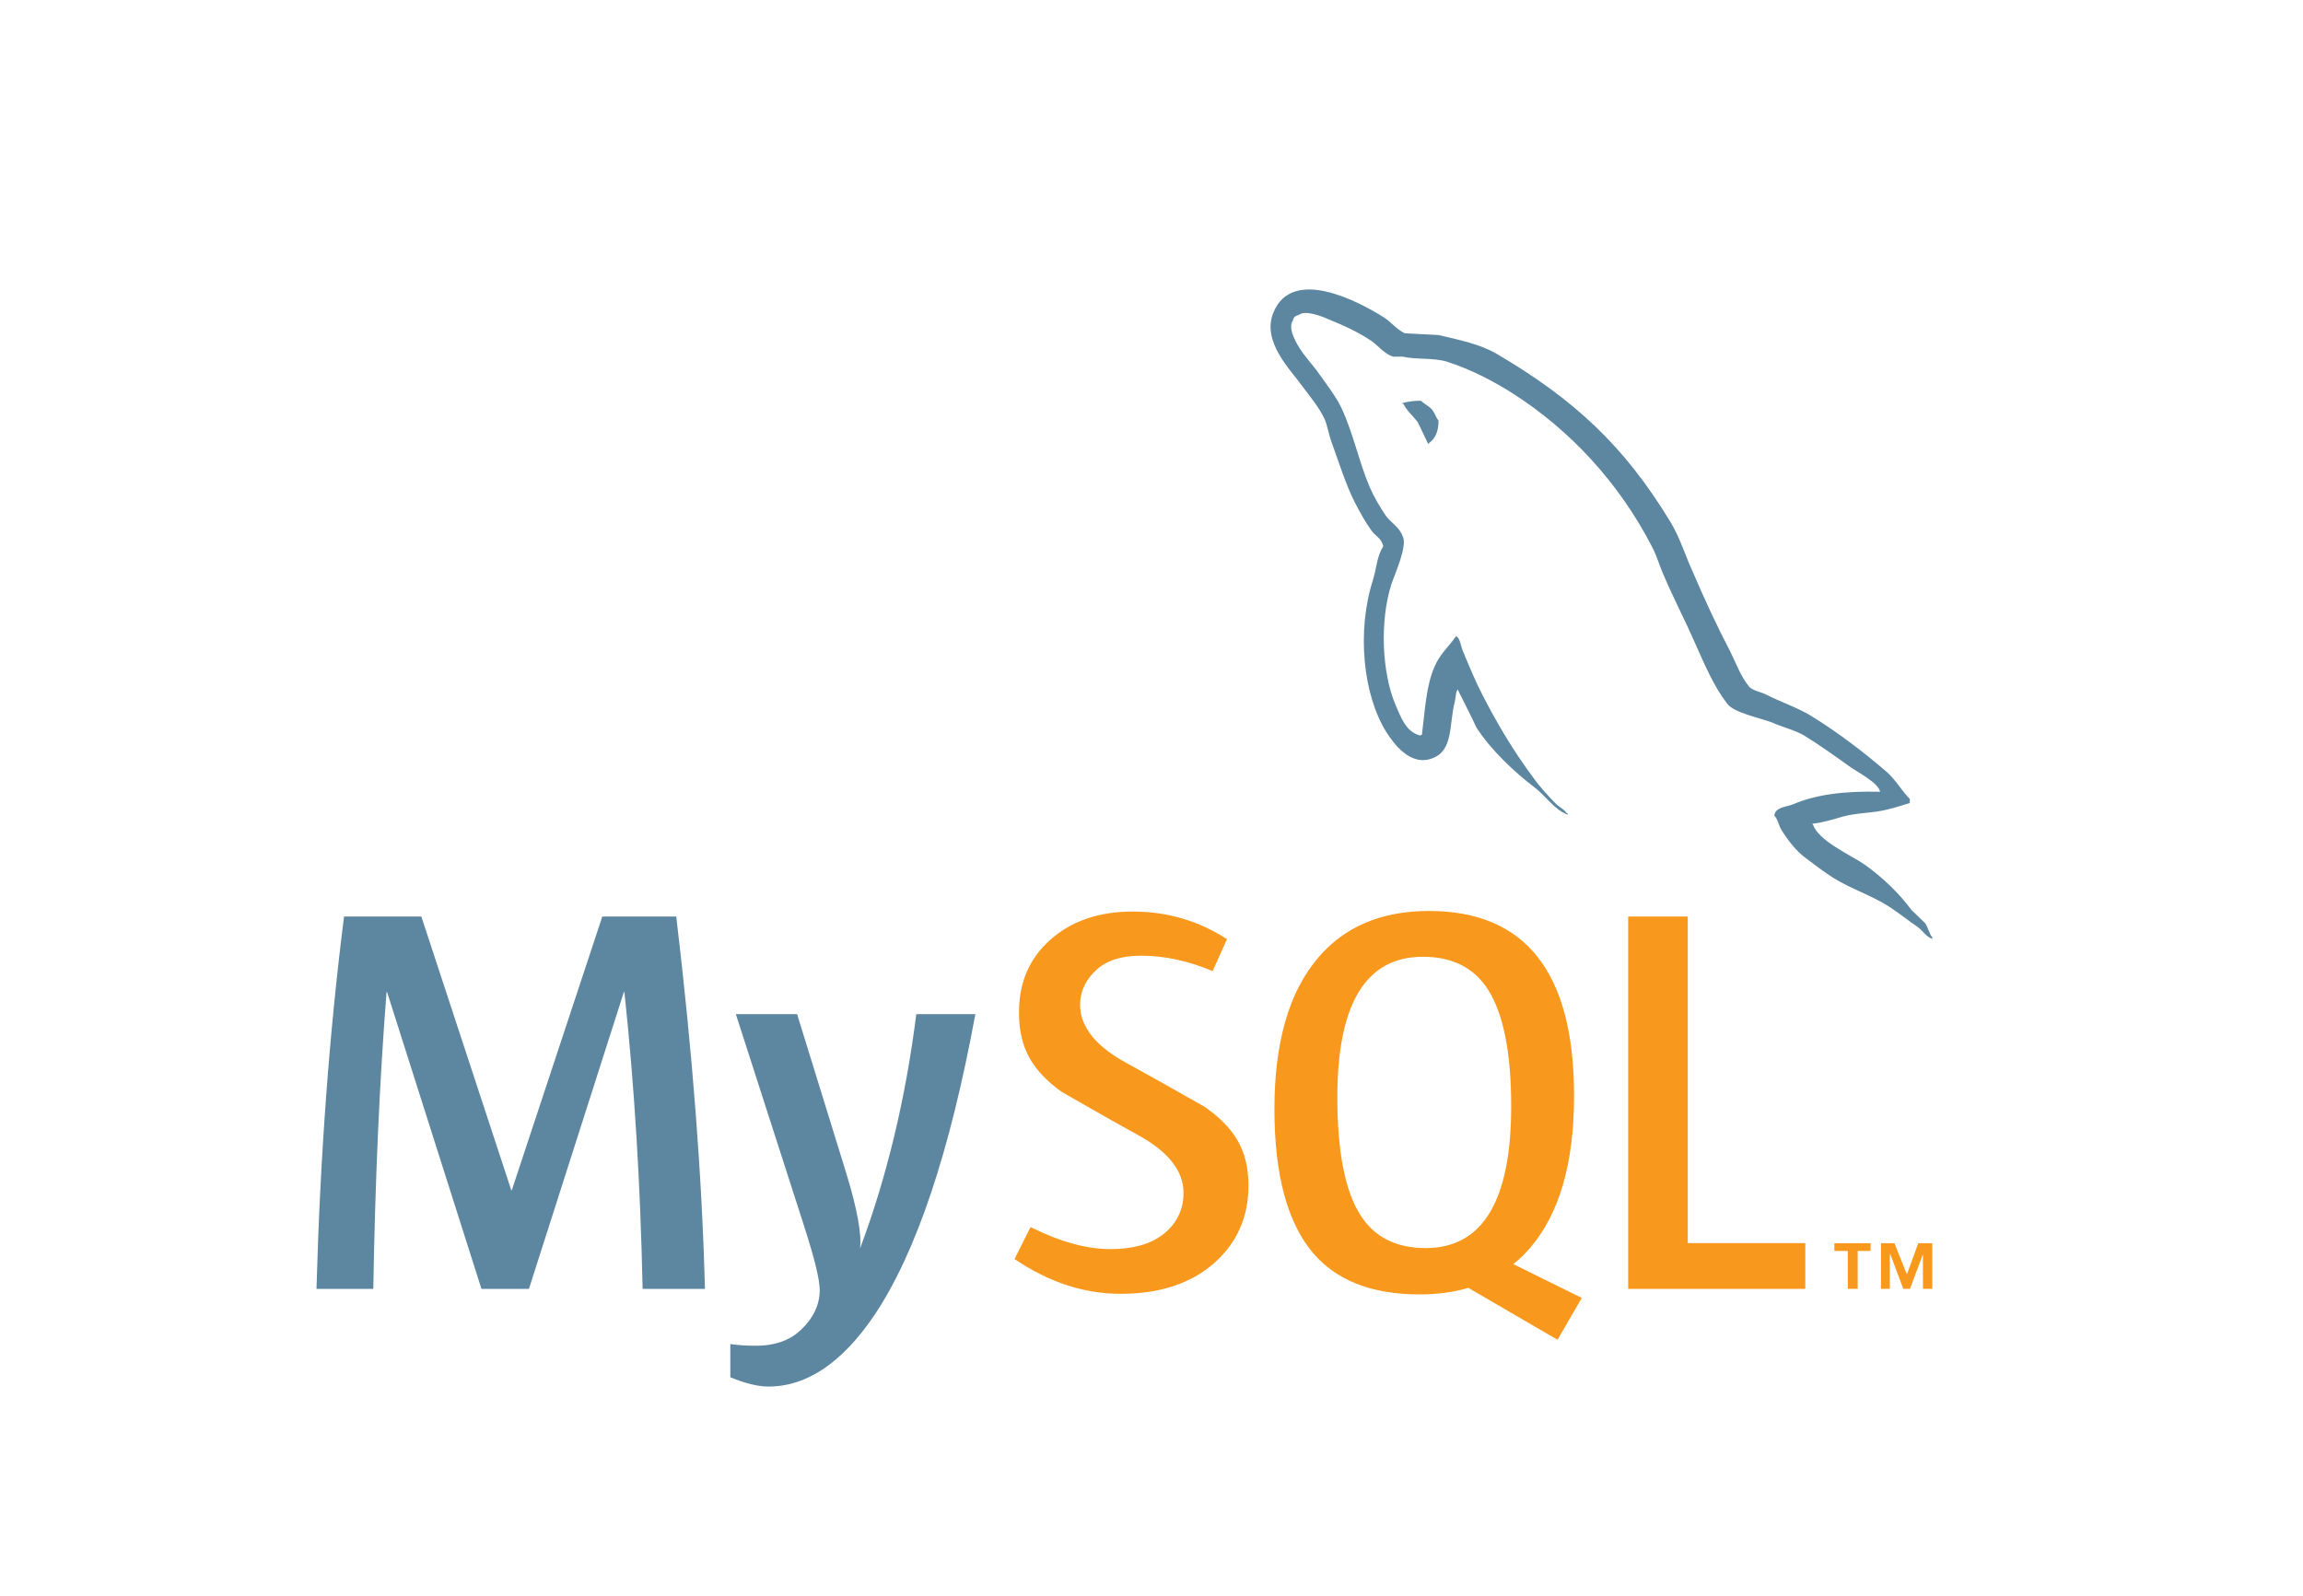
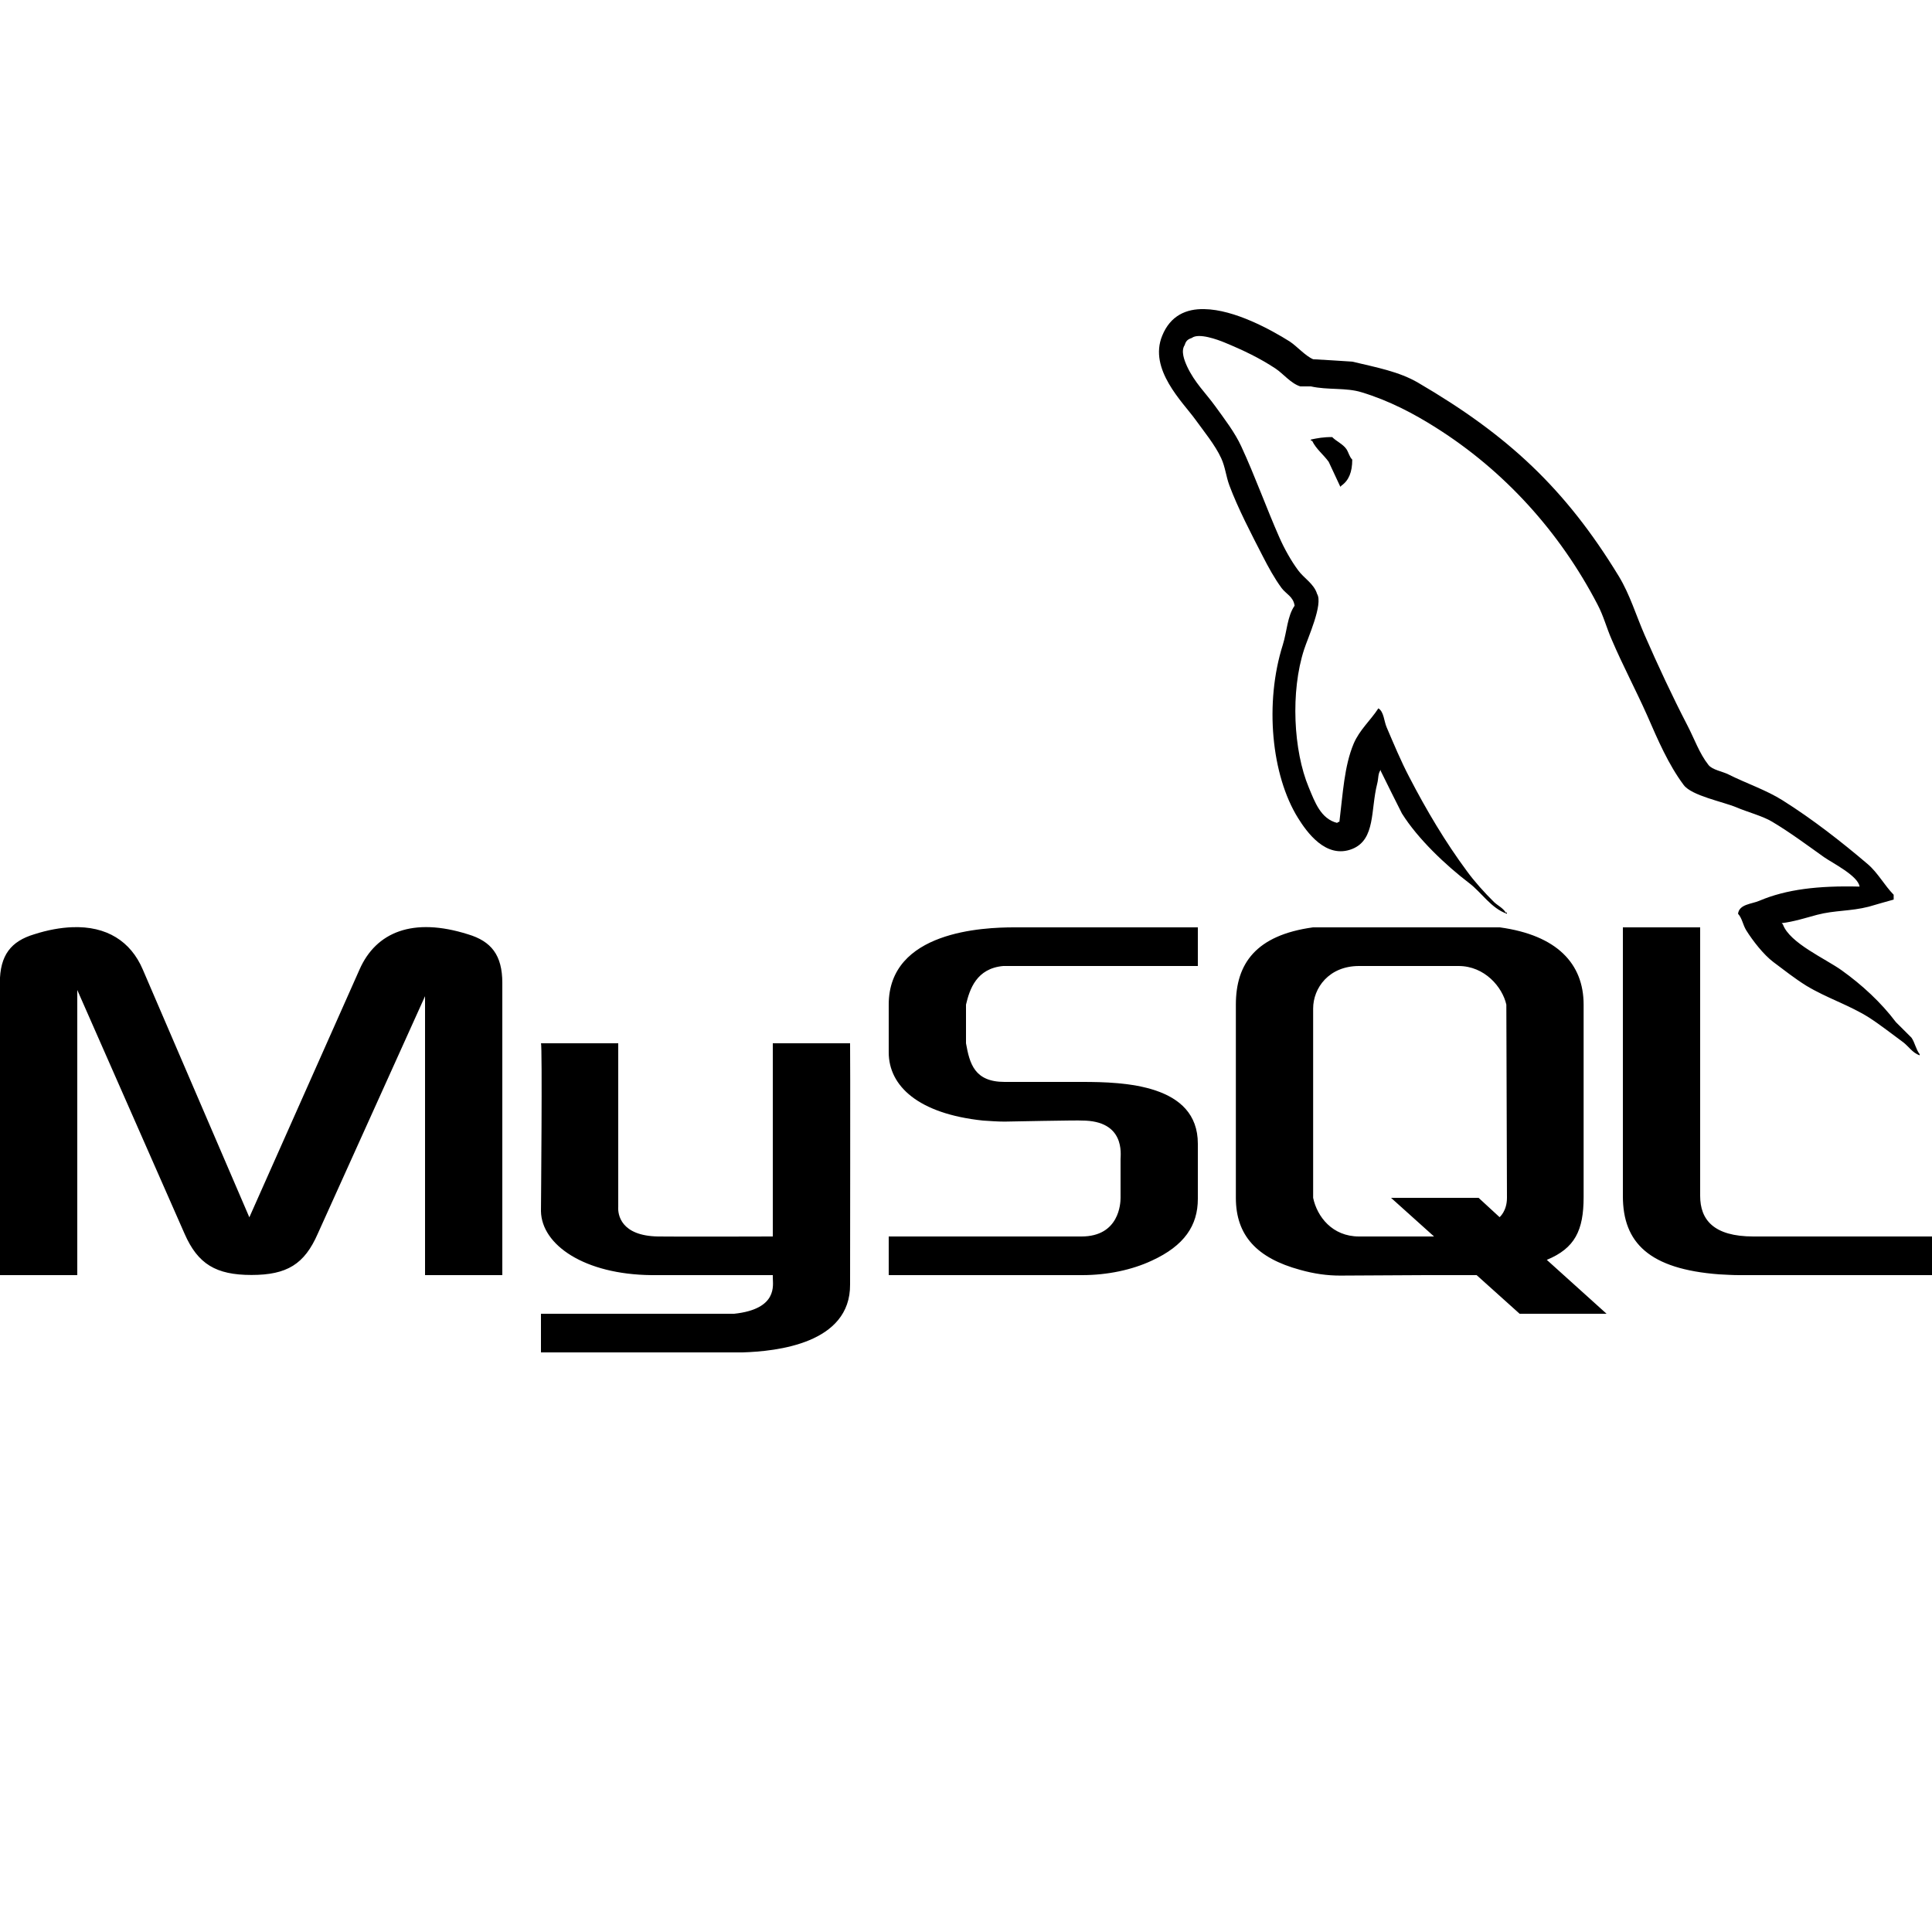
- <svg xmlns="http://www.w3.org/2000/svg" width="2500" height="1733" viewBox="-18.458 6.58 191.151 132.49">
-   <path d="M-18.458 6.58h191.151v132.49H-18.458V6.58z" fill="none" />
-   <path d="M40.054 113.583h-5.175c-.183-8.735-.687-16.947-1.511-24.642h-.046l-7.879 24.642h-3.94l-7.832-24.642h-.045c-.581 7.388-.947 15.602-1.099 24.642H7.81c.304-10.993 1.068-21.299 2.289-30.919h6.414l7.465 22.719h.046l7.511-22.719h6.137c1.344 11.268 2.138 21.575 2.382 30.919M62.497 90.771c-2.107 11.434-4.887 19.742-8.337 24.928-2.688 3.992-5.633 5.99-8.84 5.99-.855 0-1.91-.258-3.16-.77v-2.757c.611.088 1.328.138 2.152.138 1.498 0 2.702-.412 3.62-1.238 1.098-1.006 1.647-2.137 1.647-3.388 0-.858-.428-2.612-1.282-5.268L42.618 90.77h5.084l4.076 13.19c.916 2.995 1.298 5.086 1.145 6.277 2.229-5.953 3.786-12.444 4.673-19.468h4.901v.002z" fill="#5d87a1" />
-   <path d="M131.382 113.583h-14.7V82.664h4.945v27.113h9.755v3.806zM112.834 114.33l-5.684-2.805c.504-.414.986-.862 1.42-1.381 2.416-2.838 3.621-7.035 3.621-12.594 0-10.229-4.014-15.346-12.045-15.346-3.938 0-7.01 1.298-9.207 3.895-2.414 2.84-3.619 7.022-3.619 12.551 0 5.435 1.068 9.422 3.205 11.951 1.955 2.291 4.902 3.438 8.843 3.438 1.47 0 2.819-.18 4.048-.543l7.4 4.308 2.018-3.474zm-18.413-6.934c-1.252-2.014-1.878-5.248-1.878-9.707 0-7.785 2.365-11.682 7.1-11.682 2.475 0 4.289.932 5.449 2.792 1.25 2.017 1.879 5.222 1.879 9.619 0 7.849-2.367 11.774-7.099 11.774-2.476.001-4.29-.928-5.451-2.796M85.165 105.013c0 2.622-.962 4.773-2.884 6.458-1.924 1.678-4.504 2.519-7.737 2.519-3.024 0-5.956-.966-8.794-2.888l1.329-2.655c2.442 1.223 4.653 1.831 6.638 1.831 1.863 0 3.319-.413 4.375-1.232 1.055-.822 1.684-1.975 1.684-3.433 0-1.837-1.281-3.407-3.631-4.722-2.167-1.19-6.501-3.678-6.501-3.678-2.349-1.712-3.525-3.55-3.525-6.578 0-2.506.877-4.529 2.632-6.068 1.757-1.545 4.024-2.315 6.803-2.315 2.87 0 5.479.769 7.829 2.291l-1.192 2.656c-2.01-.854-3.994-1.281-5.951-1.281-1.585 0-2.809.381-3.66 1.146-.858.762-1.387 1.737-1.387 2.933 0 1.828 1.308 3.418 3.722 4.759 2.196 1.192 6.638 3.723 6.638 3.723 2.409 1.709 3.612 3.53 3.612 6.534" fill="#f8981d" />
-   <path d="M137.59 72.308c-2.99-.076-5.305.225-7.248 1.047-.561.224-1.453.224-1.531.933.303.3.338.784.601 1.198.448.747 1.229 1.752 1.942 2.276.783.6 1.569 1.194 2.393 1.717 1.453.899 3.1 1.422 4.516 2.318.825.521 1.645 1.195 2.471 1.756.406.299.666.784 1.193.971v-.114c-.264-.336-.339-.822-.598-1.196l-1.122-1.082c-1.084-1.456-2.431-2.727-3.884-3.771-1.196-.824-3.812-1.944-4.297-3.322l-.076-.076c.822-.077 1.797-.375 2.578-.604 1.271-.335 2.43-.259 3.734-.594.6-.15 1.195-.338 1.797-.523v-.337c-.676-.673-1.158-1.567-1.869-2.203-1.902-1.643-3.998-3.25-6.164-4.595-1.16-.749-2.652-1.231-3.887-1.868-.445-.225-1.195-.336-1.457-.71-.67-.822-1.047-1.904-1.533-2.877-1.08-2.053-2.129-4.331-3.061-6.502-.674-1.456-1.084-2.91-1.906-4.257-3.85-6.35-8.031-10.196-14.457-13.971-1.381-.786-3.024-1.121-4.779-1.533l-2.803-.148c-.598-.262-1.197-.973-1.719-1.309-2.132-1.344-7.621-4.257-9.189-.411-1.01 2.431 1.494 4.821 2.354 6.054.635.856 1.458 1.83 1.902 2.802.263.635.337 1.309.6 1.98.598 1.644 1.157 3.473 1.943 5.007.41.782.857 1.604 1.381 2.312.3.414.822.597.936 1.272-.521.744-.562 1.867-.861 2.801-1.344 4.221-.819 9.45 1.086 12.552.596.934 2.018 2.99 3.92 2.202 1.684-.672 1.311-2.801 1.795-4.668.111-.451.038-.747.262-1.043v.073c.521 1.045 1.047 2.052 1.53 3.1 1.159 1.829 3.177 3.735 4.858 5.002.895.676 1.604 1.832 2.725 2.245V74.1h-.074c-.227-.335-.559-.485-.857-.745-.674-.673-1.42-1.495-1.943-2.241-1.566-2.093-2.952-4.41-4.182-6.801-.602-1.16-1.121-2.428-1.606-3.586-.226-.447-.226-1.121-.601-1.346-.562.821-1.381 1.532-1.791 2.538-.711 1.609-.785 3.588-1.049 5.646l-.147.072c-1.19-.299-1.604-1.53-2.056-2.575-1.119-2.654-1.307-6.914-.336-9.976.26-.783 1.385-3.249.936-3.995-.225-.715-.973-1.122-1.383-1.685-.482-.708-1.01-1.604-1.346-2.39-.896-2.091-1.347-4.408-2.312-6.498-.451-.974-1.234-1.982-1.868-2.879-.712-1.008-1.495-1.718-2.058-2.913-.186-.411-.447-1.083-.148-1.53.073-.3.225-.412.523-.487.484-.409 1.867.111 2.352.336 1.385.56 2.543 1.083 3.699 1.867.523.375 1.084 1.085 1.755 1.272h.786c1.193.26 2.538.072 3.661.41 1.979.636 3.772 1.569 5.38 2.576 4.893 3.103 8.928 7.512 11.652 12.778.447.858.637 1.644 1.045 2.539.787 1.832 1.76 3.7 2.541 5.493.785 1.755 1.533 3.547 2.654 5.005.559.784 2.805 1.195 3.812 1.606.745.335 1.905.633 2.577 1.044 1.271.783 2.537 1.682 3.732 2.543.595.448 2.465 1.382 2.576 2.13M99.484 39.844a5.82 5.82 0 0 0-1.529.188v.075h.072c.301.597.824 1.011 1.197 1.532.301.599.562 1.193.857 1.791l.072-.074c.527-.373.789-.971.789-1.868-.227-.264-.262-.522-.451-.784-.22-.374-.705-.56-1.007-.86" fill="#5d87a1" />
-   <path d="M141.148 113.578h.774v-3.788h-1.161l-.947 2.585-1.029-2.585h-1.118v3.788h.731v-2.882h.041l1.078 2.882h.557l1.074-2.882v2.882zm-6.235 0h.819v-3.146h1.072v-.643h-3.008v.643h1.115l.002 3.146z" fill="#f8981d" />
+ <svg xmlns="http://www.w3.org/2000/svg" viewBox="0 0 50 50" width="500" height="500" fill="#000000">
+   <path d="M 31.168 8 C 30.699 7.988 30.289 8.168 30.078 8.688 C 29.719 9.559 30.613 10.41 30.934 10.855 C 31.156 11.164 31.445 11.512 31.605 11.859 C 31.711 12.09 31.727 12.32 31.816 12.562 C 32.039 13.16 32.395 13.84 32.68 14.395 C 32.824 14.676 32.984 14.969 33.168 15.219 C 33.281 15.371 33.473 15.441 33.504 15.676 C 33.316 15.941 33.305 16.352 33.199 16.688 C 32.723 18.191 32.902 20.062 33.594 21.172 C 33.809 21.516 34.312 22.246 35 21.969 C 35.602 21.723 35.469 20.961 35.641 20.285 C 35.68 20.137 35.656 20.023 35.734 19.922 L 35.734 19.953 C 35.914 20.32 36.098 20.688 36.281 21.051 C 36.691 21.707 37.414 22.391 38.023 22.855 C 38.34 23.094 38.59 23.508 39 23.648 L 39 23.617 L 38.969 23.617 C 38.891 23.492 38.766 23.441 38.664 23.344 C 38.426 23.109 38.16 22.816 37.965 22.547 C 37.406 21.793 36.914 20.965 36.469 20.105 C 36.254 19.695 36.066 19.242 35.887 18.824 C 35.816 18.66 35.816 18.418 35.672 18.332 C 35.473 18.641 35.184 18.887 35.031 19.25 C 34.789 19.828 34.754 20.535 34.664 21.266 C 34.609 21.285 34.633 21.27 34.605 21.297 C 34.18 21.191 34.027 20.754 33.871 20.379 C 33.473 19.43 33.395 17.898 33.75 16.809 C 33.84 16.523 34.25 15.633 34.086 15.371 C 34.008 15.109 33.742 14.961 33.598 14.762 C 33.414 14.516 33.234 14.191 33.109 13.906 C 32.781 13.164 32.473 12.305 32.125 11.555 C 31.961 11.195 31.684 10.836 31.453 10.516 C 31.199 10.164 30.918 9.906 30.719 9.477 C 30.652 9.328 30.555 9.086 30.66 8.93 C 30.691 8.824 30.738 8.781 30.844 8.746 C 31.02 8.609 31.512 8.789 31.699 8.867 C 32.188 9.07 32.598 9.266 33.012 9.539 C 33.211 9.672 33.41 9.926 33.652 10 L 33.926 10 C 34.359 10.098 34.84 10.027 35.238 10.152 C 35.949 10.367 36.586 10.703 37.16 11.066 C 38.922 12.176 40.363 13.758 41.344 15.645 C 41.504 15.949 41.574 16.242 41.715 16.562 C 41.992 17.211 42.348 17.883 42.629 18.516 C 42.906 19.152 43.18 19.789 43.574 20.316 C 43.781 20.594 44.586 20.746 44.949 20.898 C 45.203 21.008 45.625 21.121 45.863 21.266 C 46.328 21.543 46.773 21.875 47.207 22.184 C 47.426 22.336 48.09 22.668 48.125 22.945 C 47.051 22.918 46.23 23.016 45.531 23.312 C 45.332 23.398 45.012 23.398 44.98 23.648 C 45.086 23.762 45.105 23.934 45.191 24.074 C 45.359 24.344 45.641 24.707 45.895 24.898 C 46.172 25.105 46.453 25.328 46.75 25.512 C 47.273 25.828 47.859 26.012 48.367 26.332 C 48.664 26.523 48.965 26.762 49.254 26.973 C 49.398 27.082 49.492 27.246 49.68 27.312 L 49.68 27.281 C 49.582 27.156 49.559 26.984 49.469 26.855 L 49.066 26.453 C 48.68 25.941 48.188 25.488 47.664 25.113 C 47.246 24.812 46.312 24.406 46.141 23.922 L 46.109 23.891 C 46.402 23.859 46.75 23.75 47.023 23.676 C 47.484 23.555 47.891 23.586 48.363 23.465 C 48.578 23.402 48.793 23.34 49.008 23.281 L 49.008 23.156 C 48.77 22.914 48.598 22.586 48.336 22.363 C 47.652 21.781 46.906 21.199 46.137 20.715 C 45.711 20.445 45.184 20.27 44.734 20.043 C 44.582 19.965 44.316 19.926 44.215 19.797 C 43.977 19.496 43.848 19.113 43.664 18.762 C 43.281 18.023 42.906 17.219 42.566 16.441 C 42.336 15.914 42.184 15.391 41.895 14.914 C 40.508 12.637 39.016 11.258 36.703 9.906 C 36.211 9.617 35.621 9.508 34.996 9.359 C 34.656 9.336 34.324 9.316 33.984 9.297 C 33.781 9.211 33.566 8.961 33.375 8.836 C 32.895 8.535 31.949 8.012 31.168 8 Z M 34.477 11.312 C 34.254 11.309 34.094 11.34 33.926 11.375 L 33.926 11.406 L 33.957 11.406 C 34.062 11.625 34.254 11.766 34.387 11.953 C 34.488 12.168 34.586 12.383 34.688 12.598 L 34.719 12.566 C 34.906 12.434 34.996 12.219 34.996 11.895 C 34.918 11.816 34.906 11.715 34.844 11.621 C 34.754 11.492 34.586 11.422 34.477 11.312 Z M 1.867 23.996 C 1.566 24.008 1.238 24.066 0.883 24.18 C 0.289 24.359 -0.004 24.715 -0.004 25.438 L -0.004 33 L 2 33 L 2 25.621 L 4.777 31.93 C 5.121 32.715 5.59 32.996 6.508 32.996 C 7.43 32.996 7.879 32.715 8.223 31.93 L 11 25.781 L 11 33 L 13 33 L 13 25.438 C 13 24.715 12.711 24.359 12.113 24.18 C 10.691 23.73 9.734 24.117 9.305 25.09 L 6.453 31.504 L 3.695 25.09 C 3.383 24.359 2.758 23.961 1.867 23.996 Z M 26.246 24 C 25.457 24 23 24.094 23 26 L 23 27.234 C 23 28.109 23.77 28.824 25.438 29 C 25.625 29.012 25.812 29.027 26 29.027 C 26 29.027 27.945 28.988 28 29 C 29.125 29 29 29.875 29 30 L 29 31 C 29 31.137 28.969 32 27.988 32 L 23 32 L 23 33 L 28.008 33 C 28.664 33 29.301 32.863 29.809 32.625 C 30.652 32.238 31 31.715 31 31.027 L 31 29.598 C 31 28.062 29.094 28 28 28 L 26 28 C 25.215 28 25.094 27.523 25 27 L 25 26 C 25.094 25.602 25.27 25.062 25.965 25 L 31 25 L 31 24 Z M 33.98 24 C 32.504 24.203 31.984 24.938 31.984 26 L 31.984 31 C 31.984 31.973 32.527 32.559 33.645 32.863 C 34.02 32.969 34.359 33.012 34.68 33.012 L 36.906 33 L 38.215 33 L 39.328 34 L 41.578 34 L 40.031 32.605 C 40.758 32.305 40.984 31.844 40.984 30.98 L 40.984 26 C 40.984 24.938 40.293 24.203 38.816 24 Z M 42 24 L 42 30.957 C 42 32.164 42.684 32.844 44.492 32.98 C 44.66 32.988 44.832 33 45 33 L 50 33 L 50 32 L 45.379 32 C 44.348 32 44 31.566 44 30.949 L 44 24 Z M 35.172 25 L 37.746 25 C 38.426 25 38.883 25.547 38.984 26 C 38.984 26 39 30.656 39 31 C 39 31.344 38.809 31.5 38.809 31.5 L 38.266 31 L 36 31 L 37.113 32 L 35.172 32 C 34.477 32 34.086 31.484 33.984 31 L 33.984 26.102 C 33.984 25.57 34.391 25 35.172 25 Z M 14 27 C 14.039 27.039 14 31.262 14 31.344 C 14.016 32.219 15.125 32.984 16.863 33 L 20 33 L 20 33.066 C 20 33.254 20.137 33.879 19 34 C 18.988 34 14.012 34 14 34 L 14 35 L 19.215 35 C 20.098 34.973 22.012 34.773 22 33.242 C 22 33.215 22.008 27 22 27 L 20 27 L 20 32 C 19.969 32 17.523 32.008 17.031 32 C 16.066 31.984 15.984 31.434 16 31.223 L 16 27 Z" />
</svg>
